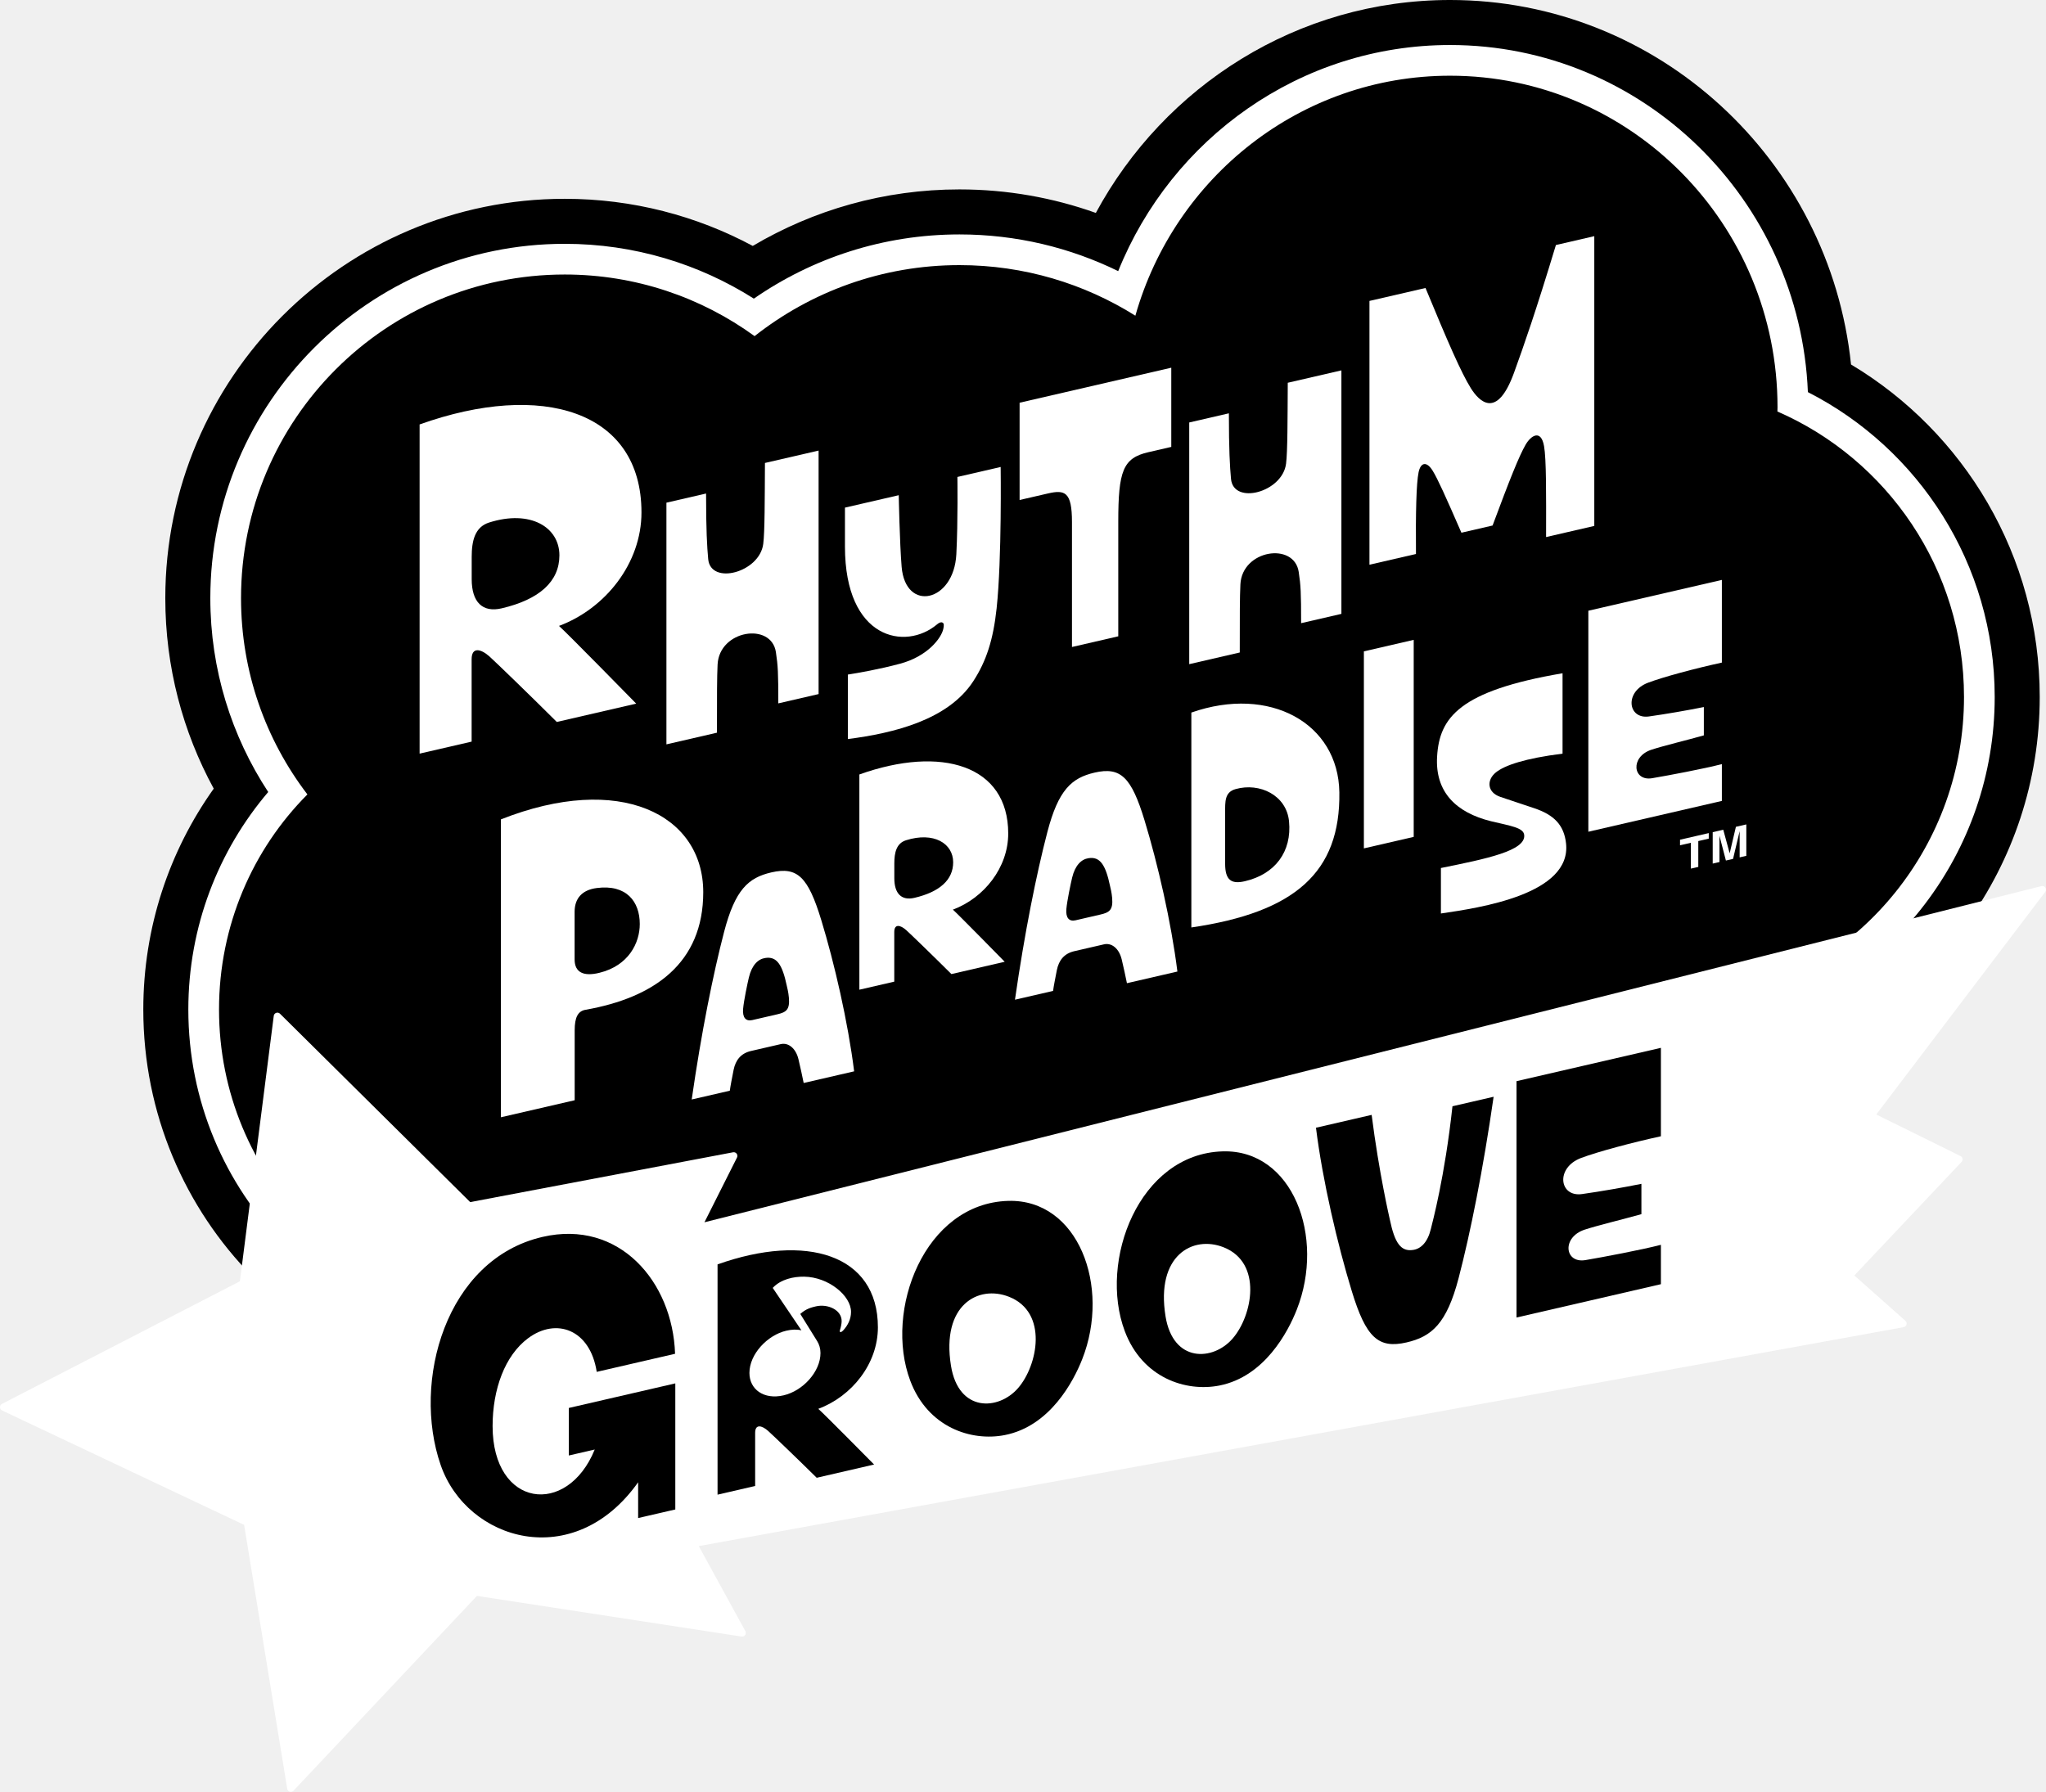
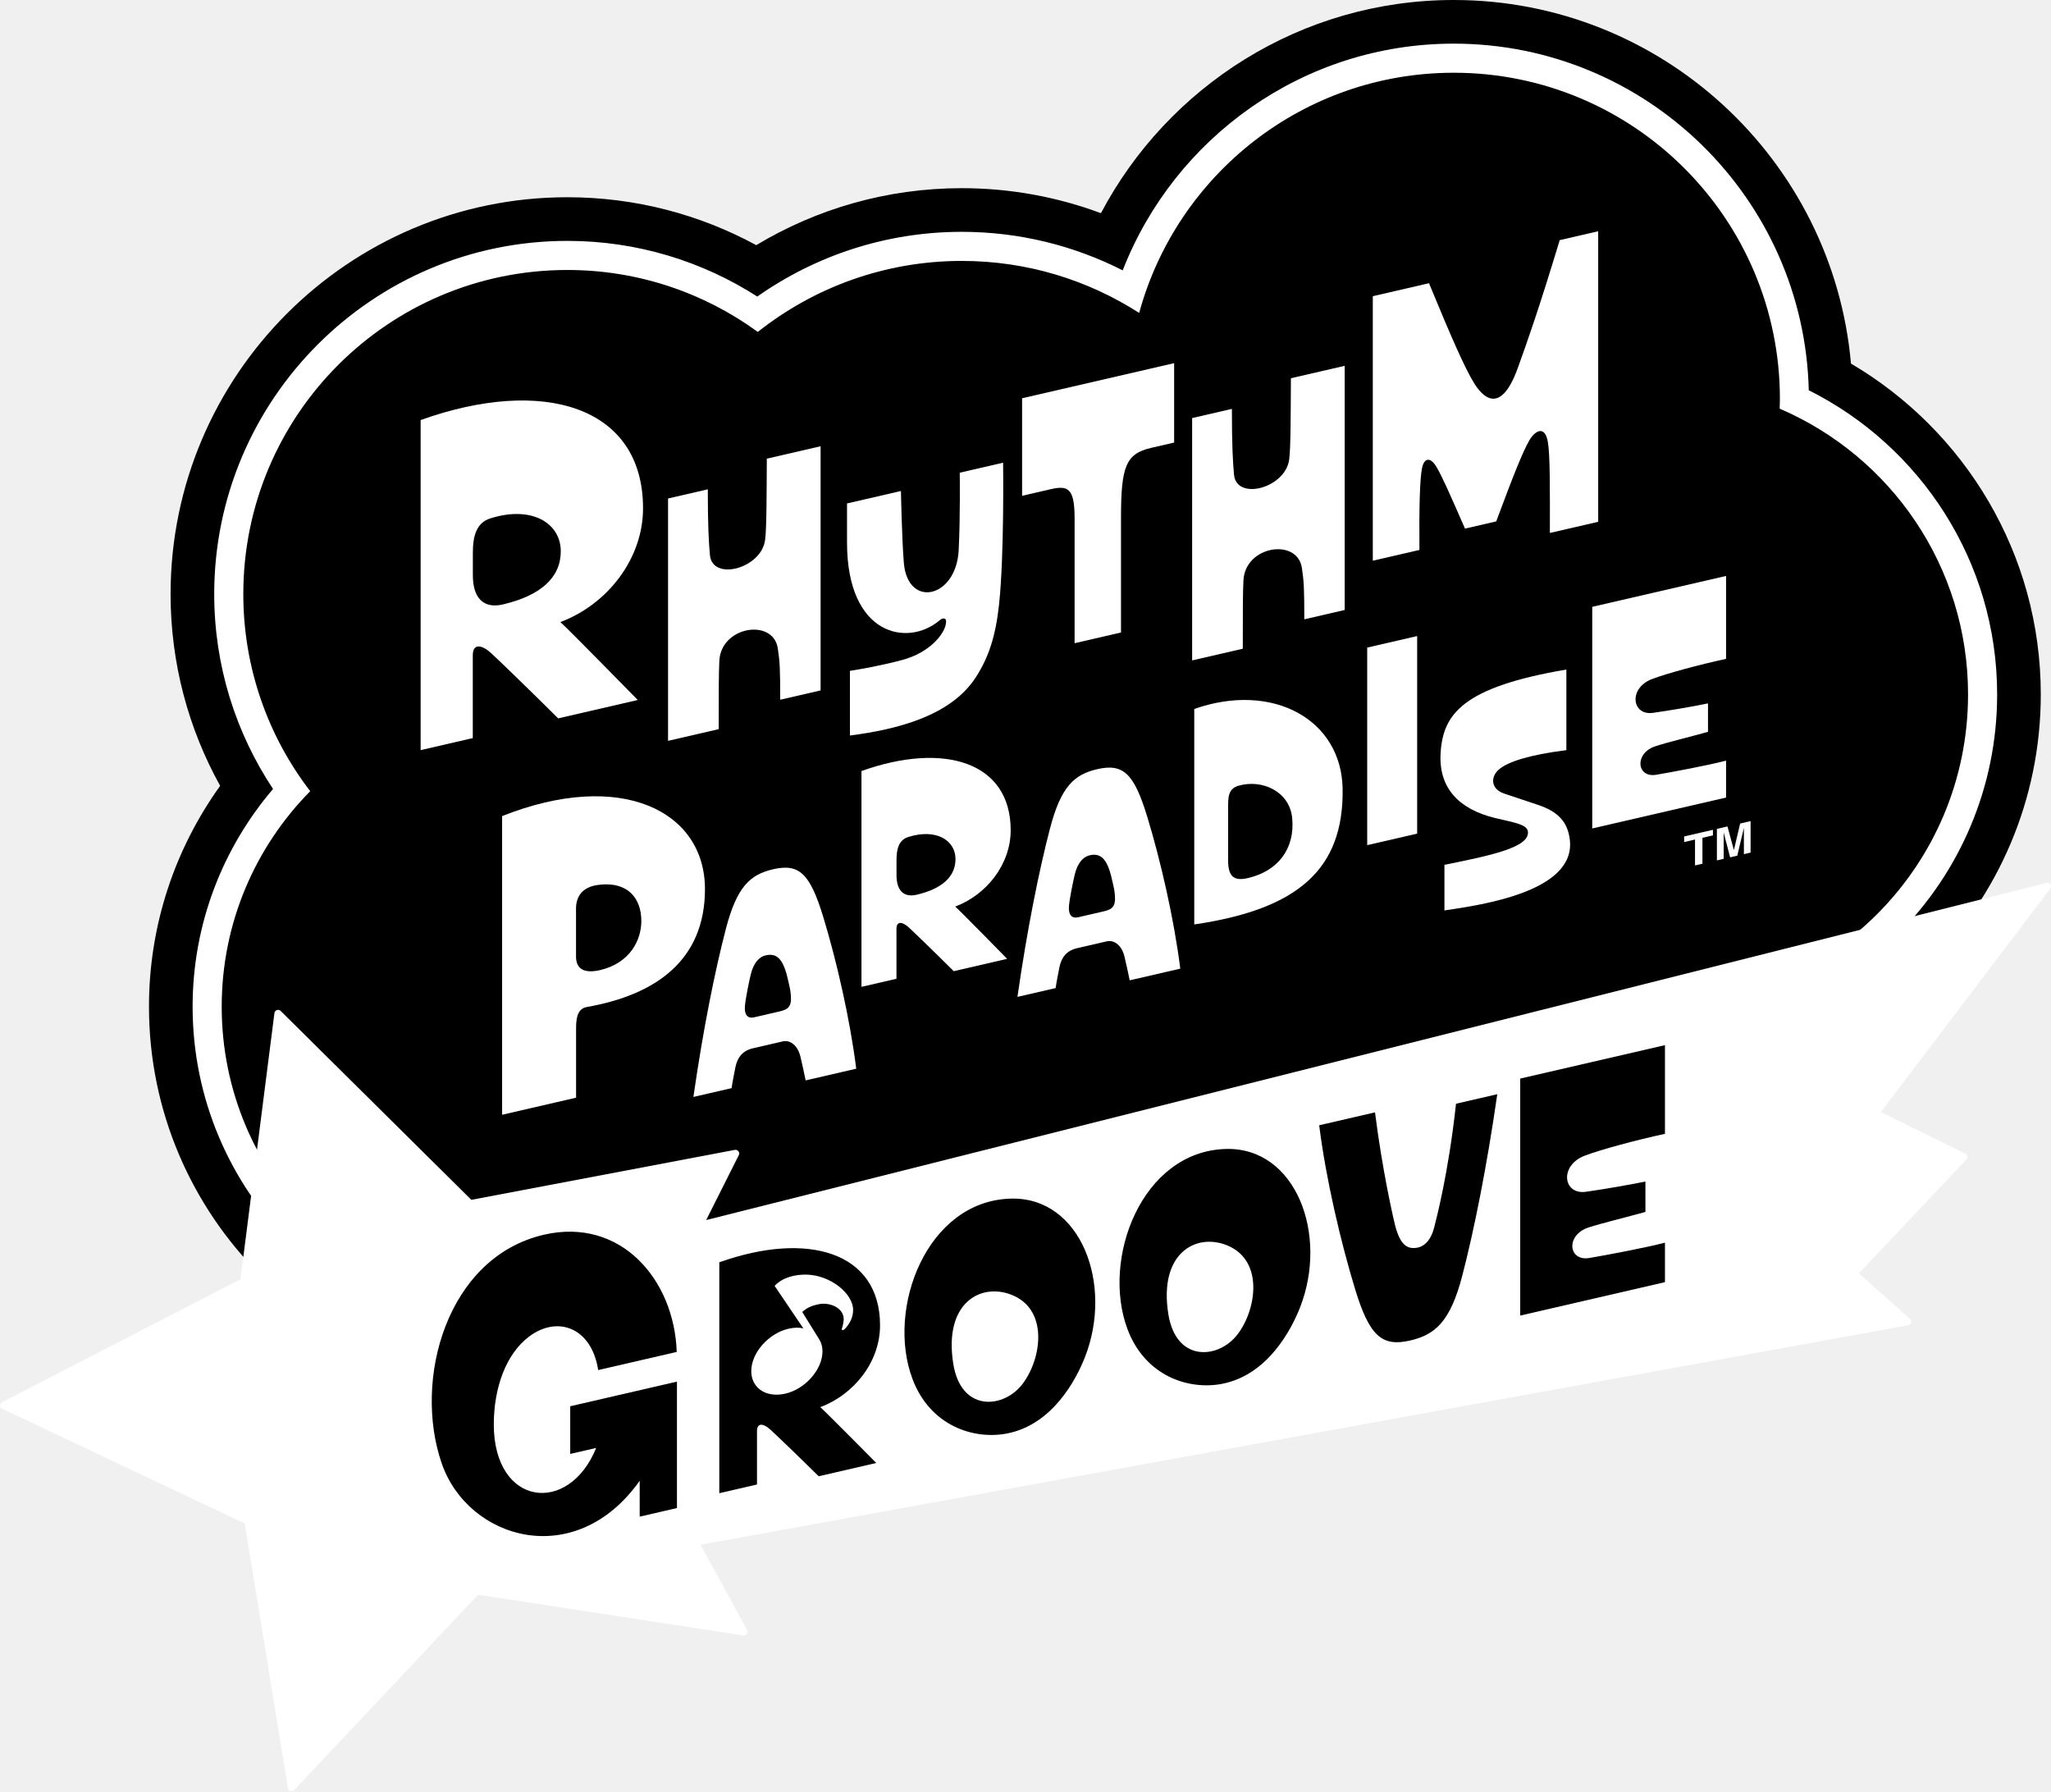
- <svg xmlns="http://www.w3.org/2000/svg" version="1.1" id="svg1" width="666.667" height="583.959" viewBox="0 0 666.667 583.959">
+ <svg xmlns="http://www.w3.org/2000/svg" version="1.1" id="svg1" width="666.667" height="582.148" viewBox="0 0 666.667 582.148">
  <defs id="defs1">
    <clipPath clipPathUnits="userSpaceOnUse" id="clipPath2">
-       <path d="M 0,437.969 H 500 V 0 H 0 Z" transform="translate(-498.4667,-267.6077)" id="path2" />
+       <path d="M 0,436.611 H 500 V 0 H 0 Z" transform="translate(-451.2383,-347.989)" id="path2" />
    </clipPath>
    <clipPath clipPathUnits="userSpaceOnUse" id="clipPath4">
-       <path d="M 0,437.969 H 500 V 0 H 0 Z" transform="translate(-487.4637,-267.6077)" id="path4" />
+       <path d="M 0,436.611 H 500 V 0 H 0 Z" transform="translate(-440.9485,-341.4845)" id="path4" />
    </clipPath>
    <clipPath clipPathUnits="userSpaceOnUse" id="clipPath6">
-       <path d="M 0,437.969 H 500 V 0 H 0 Z" transform="translate(-479.9622,-267.6078)" id="path6" />
+       <path d="M 0,436.611 H 500 V 0 H 0 Z" transform="translate(-433.8504,-337.0009)" id="path6" />
    </clipPath>
    <clipPath clipPathUnits="userSpaceOnUse" id="clipPath8">
-       <path d="M 0,437.969 H 500 V 0 H 0 Z" transform="translate(-498.8817,-221.3869)" id="path8" />
+       <path d="M 0,436.611 H 500 V 0 H 0 Z" transform="translate(-436.0793,-235.3609)" id="path8" />
    </clipPath>
    <clipPath clipPathUnits="userSpaceOnUse" id="clipPath10">
-       <path d="M 0,437.969 H 500 V 0 H 0 Z" transform="translate(-386.4085,-154.9473)" id="path10" />
+       <path d="M 0,436.611 H 500 V 0 H 0 Z" transform="translate(-498.8817,-221.3856)" id="path10" />
    </clipPath>
    <clipPath clipPathUnits="userSpaceOnUse" id="clipPath12">
-       <path d="M 0,437.969 H 500 V 0 H 0 Z" transform="translate(-354.9532,-167.577)" id="path12" />
+       <path d="M 0,436.611 H 500 V 0 H 0 Z" transform="translate(-386.4085,-154.9462)" id="path12" />
    </clipPath>
    <clipPath clipPathUnits="userSpaceOnUse" id="clipPath14">
-       <path d="M 0,437.969 H 500 V 0 H 0 Z" transform="translate(-301.213,-110.7804)" id="path14" />
+       <path d="M 0,436.611 H 500 V 0 H 0 Z" transform="translate(-354.9532,-167.576)" id="path14" />
    </clipPath>
    <clipPath clipPathUnits="userSpaceOnUse" id="clipPath16">
-       <path d="M 0,437.969 H 500 V 0 H 0 Z" transform="translate(-248.7838,-98.67611)" id="path16" />
+       <path d="M 0,436.611 H 500 V 0 H 0 Z" transform="translate(-301.213,-110.7794)" id="path16" />
    </clipPath>
    <clipPath clipPathUnits="userSpaceOnUse" id="clipPath18">
-       <path d="M 0,437.969 H 500 V 0 H 0 Z" transform="translate(-191.4758,-96.9167)" id="path18" />
+       <path d="M 0,436.611 H 500 V 0 H 0 Z" transform="translate(-248.7838,-98.6751)" id="path18" />
    </clipPath>
    <clipPath clipPathUnits="userSpaceOnUse" id="clipPath20">
-       <path d="M 0,437.969 H 500 V 0 H 0 Z" transform="translate(-132.6012,-135.6501)" id="path20" />
+       <path d="M 0,436.611 H 500 V 0 H 0 Z" transform="translate(-191.4758,-96.9157)" id="path20" />
    </clipPath>
    <clipPath clipPathUnits="userSpaceOnUse" id="clipPath22">
-       <path d="M 0,437.969 H 500 V 0 H 0 Z" transform="translate(-425.1338,-228.4133)" id="path22" />
+       <path d="M 0,436.611 H 500 V 0 H 0 Z" transform="translate(-132.6012,-135.6491)" id="path22" />
    </clipPath>
    <clipPath clipPathUnits="userSpaceOnUse" id="clipPath24">
-       <path d="M 0,437.969 H 500 V 0 H 0 Z" transform="translate(-402.7737,-271.1115)" id="path24" />
+       <path d="M 0,436.611 H 500 V 0 H 0 Z" transform="translate(-425.1338,-228.4123)" id="path24" />
    </clipPath>
    <clipPath clipPathUnits="userSpaceOnUse" id="clipPath26">
-       <path d="M 0,437.969 H 500 V 0 H 0 Z" transform="translate(-372.4832,-233.8897)" id="path26" />
+       <path d="M 0,436.611 H 500 V 0 H 0 Z" transform="translate(-402.7737,-271.1104)" id="path26" />
    </clipPath>
    <clipPath clipPathUnits="userSpaceOnUse" id="clipPath28">
-       <path d="M 0,437.969 H 500 V 0 H 0 Z" transform="translate(-333.3039,-230.6078)" id="path28" />
+       <path d="M 0,436.611 H 500 V 0 H 0 Z" transform="translate(-372.4832,-233.8886)" id="path28" />
    </clipPath>
    <clipPath clipPathUnits="userSpaceOnUse" id="clipPath30">
-       <path d="M 0,437.969 H 500 V 0 H 0 Z" transform="translate(-304.1997,-222.5762)" id="path30" />
+       <path d="M 0,436.611 H 500 V 0 H 0 Z" transform="translate(-333.3039,-230.6068)" id="path30" />
    </clipPath>
    <clipPath clipPathUnits="userSpaceOnUse" id="clipPath32">
-       <path d="M 0,437.969 H 500 V 0 H 0 Z" transform="translate(-268.9565,-214.4435)" id="path32" />
+       <path d="M 0,436.611 H 500 V 0 H 0 Z" transform="translate(-304.1997,-222.5752)" id="path32" />
    </clipPath>
    <clipPath clipPathUnits="userSpaceOnUse" id="clipPath34">
-       <path d="M 0,437.969 H 500 V 0 H 0 Z" transform="translate(-223.4787,-218.5218)" id="path34" />
+       <path d="M 0,436.611 H 500 V 0 H 0 Z" transform="translate(-268.9565,-214.4424)" id="path34" />
    </clipPath>
    <clipPath clipPathUnits="userSpaceOnUse" id="clipPath36">
-       <path d="M 0,437.969 H 500 V 0 H 0 Z" transform="translate(-189.9597,-190.0525)" id="path36" />
+       <path d="M 0,436.611 H 500 V 0 H 0 Z" transform="translate(-223.4787,-218.5207)" id="path36" />
    </clipPath>
    <clipPath clipPathUnits="userSpaceOnUse" id="clipPath38">
-       <path d="M 0,437.969 H 500 V 0 H 0 Z" transform="translate(-146.4677,-200.1923)" id="path38" />
+       <path d="M 0,436.611 H 500 V 0 H 0 Z" transform="translate(-189.9597,-190.0515)" id="path38" />
    </clipPath>
    <clipPath clipPathUnits="userSpaceOnUse" id="clipPath40">
-       <path d="M 0,437.969 H 500 V 0 H 0 Z" transform="translate(-380.2334,-378.0797)" id="path40" />
+       <path d="M 0,436.611 H 500 V 0 H 0 Z" transform="translate(-146.4677,-200.1913)" id="path40" />
    </clipPath>
    <clipPath clipPathUnits="userSpaceOnUse" id="clipPath42">
-       <path d="M 0,437.969 H 500 V 0 H 0 Z" transform="translate(-314.7018,-344.4153)" id="path42" />
+       <path d="M 0,436.611 H 500 V 0 H 0 Z" transform="translate(-380.2334,-378.0787)" id="path42" />
    </clipPath>
    <clipPath clipPathUnits="userSpaceOnUse" id="clipPath44">
-       <path d="M 0,437.969 H 500 V 0 H 0 Z" transform="translate(-249.17,-339.5363)" id="path44" />
+       <path d="M 0,436.611 H 500 V 0 H 0 Z" transform="translate(-314.7018,-344.4143)" id="path44" />
    </clipPath>
    <clipPath clipPathUnits="userSpaceOnUse" id="clipPath46">
-       <path d="M 0,437.969 H 500 V 0 H 0 Z" transform="translate(-244.541,-323.8324)" id="path46" />
+       <path d="M 0,436.611 H 500 V 0 H 0 Z" transform="translate(-249.17,-339.5353)" id="path46" />
    </clipPath>
    <clipPath clipPathUnits="userSpaceOnUse" id="clipPath48">
-       <path d="M 0,437.969 H 500 V 0 H 0 Z" transform="translate(-186.9374,-324.812)" id="path48" />
+       <path d="M 0,436.611 H 500 V 0 H 0 Z" transform="translate(-244.541,-323.8314)" id="path48" />
    </clipPath>
    <clipPath clipPathUnits="userSpaceOnUse" id="clipPath50">
-       <path d="M 0,437.969 H 500 V 0 H 0 Z" transform="translate(-122.6147,-289.2828)" id="path50" />
+       <path d="M 0,436.611 H 500 V 0 H 0 Z" transform="translate(-186.9374,-324.811)" id="path50" />
+     </clipPath>
+     <clipPath clipPathUnits="userSpaceOnUse" id="clipPath52">
+       <path d="M 0,436.611 H 500 V 0 H 0 Z" transform="translate(-122.6147,-289.2817)" id="path52" />
    </clipPath>
  </defs>
  <g id="layer-MC0">
-     <path id="path1" d="m 0,0 c 0,34.519 -18.525,64.771 -46.114,81.274 -5.187,49.992 -47.15,89.088 -97.984,89.088 -37.315,0 -69.85,-21.066 -86.569,-52.044 -10.424,3.717 -21.641,5.748 -33.325,5.748 -18.429,0 -35.7,-5.043 -50.518,-13.812 -13.703,7.343 -29.349,11.515 -45.952,11.515 -53.822,0 -97.609,-43.786 -97.609,-97.608 0,-16.848 4.292,-32.712 11.838,-46.558 -10.823,-15.192 -17.213,-33.844 -17.213,-53.987 0,-50.899 40.778,-92.31 90.9,-92.31 2.302,0 4.584,0.089 6.844,0.261 11.561,-4.634 24.318,-7.212 37.721,-7.212 20.172,0 38.885,5.829 54.246,15.741 11.459,-4.745 24.126,-7.387 37.442,-7.387 22.549,0 43.243,7.565 59.342,20.121 6.655,-1.367 13.544,-2.085 20.597,-2.085 41.295,0 76.948,24.614 93.063,59.941 C -26.487,-76.457 0,-41.279 0,0" style="fill:#000000;fill-opacity:1;fill-rule:nonzero;stroke:none" transform="matrix(1.333333,0,0,-1.333333,664.6223,227.1484)" clip-path="url(#clipPath2)" />
-     <path id="path3" d="m 0,0 c 0,32.512 -18.596,60.725 -45.653,74.521 -1.925,47.11 -40.406,84.838 -87.442,84.838 -36.633,0 -68.075,-22.887 -81.103,-55.265 -11.721,5.741 -24.886,8.969 -38.791,8.969 -18.649,0 -35.965,-5.804 -50.25,-15.694 -13.384,8.48 -29.238,13.397 -46.22,13.397 -47.755,0 -86.606,-38.851 -86.606,-86.605 0,-17.476 5.209,-33.757 14.148,-47.38 -12.147,-14.267 -19.523,-32.85 -19.523,-53.165 0,-44.832 35.841,-81.307 79.897,-81.307 2.88,0 5.723,0.164 8.525,0.468 10.916,-4.753 23.14,-7.419 36.04,-7.419 20.164,0 38.679,6.511 53.121,17.331 11.498,-5.722 24.628,-8.977 38.567,-8.977 21.911,0 41.822,8.041 56.523,21.087 7.476,-1.987 15.323,-3.051 23.416,-3.051 38.552,0 71.595,24.04 84.928,57.916 C -25.591,-70.376 0,-38.145 0,0" style="fill:#ffffff;fill-opacity:1;fill-rule:nonzero;stroke:none" transform="matrix(1.333333,0,0,-1.333333,649.9516,227.1484)" clip-path="url(#clipPath4)" />
-     <path id="path5" d="m 0,0 c 0,31.257 -18.772,58.097 -45.598,69.782 0.005,0.348 0.026,0.691 0.026,1.039 0,44.755 -35.827,81.035 -80.022,81.035 -36.525,0 -67.313,-24.791 -76.906,-58.656 -12.462,7.822 -27.191,12.361 -42.988,12.361 -18.905,0 -36.283,-6.496 -50.067,-17.354 -13.036,9.462 -29.062,15.057 -46.403,15.057 -43.687,0 -79.103,-35.416 -79.103,-79.103 0,-18.043 6.053,-34.665 16.222,-47.973 -13.328,-13.386 -21.598,-31.991 -21.598,-52.572 0,-40.761 32.413,-73.805 72.395,-73.805 3.276,0 6.494,0.243 9.654,0.672 10.455,-4.86 22.32,-7.623 34.912,-7.623 20.279,0 38.687,7.137 52.309,18.745 11.42,-6.577 24.911,-10.391 39.379,-10.391 21.572,0 40.989,8.461 54.564,21.961 8.005,-2.543 16.527,-3.925 25.374,-3.925 36.771,0 67.982,23.715 79.231,56.677 C -25.045,-66.307 0,-36.103 0,0" style="fill:#000000;fill-opacity:1;fill-rule:nonzero;stroke:none" transform="matrix(1.333333,0,0,-1.333333,639.9496,227.1483)" clip-path="url(#clipPath6)" />
-     <path id="path7" d="m 0,0 -326.729,-82.165 7.956,15.822 c 0.333,0.663 -0.238,1.421 -0.968,1.283 l -64.233,-12.177 -46.486,46.048 c -0.528,0.522 -1.426,0.213 -1.52,-0.524 l -8.277,-64.879 -58.139,-29.965 c -0.66,-0.34 -0.644,-1.289 0.028,-1.606 l 59.142,-27.954 10.536,-64.517 c 0.12,-0.733 1.028,-1.011 1.537,-0.47 l 44.831,47.62 64.674,-9.938 c 0.734,-0.113 1.279,0.665 0.922,1.316 l -11.392,20.795 294.441,53.513 c 0.735,0.133 0.993,1.055 0.435,1.552 l -12.478,11.078 26.211,27.763 c 0.414,0.439 0.286,1.152 -0.255,1.419 L -40.363,-55.827 0.933,-1.411 C 1.445,-0.736 0.821,0.207 0,0" style="fill:#ffffff;fill-opacity:1;fill-rule:nonzero;stroke:none" transform="matrix(1.333333,0,0,-1.333333,665.1756,288.7761)" clip-path="url(#clipPath8)" />
-     <path id="path9" d="M 0,0 C 4.016,1.506 12.421,3.763 19.481,5.296 V 26.91 l -35.283,-8.146 v -57.769 l 35.283,8.145 v 9.624 c -4.632,-1.212 -14.233,-3.023 -18.435,-3.735 -5.118,-0.863 -5.846,5.582 -0.187,7.443 3.25,1.061 9.208,2.48 13.859,3.785 v 7.411 C 10.478,-7.193 4.744,-8.19 0.224,-8.829 -5.379,-9.638 -6.35,-2.381 0,0" style="fill:#000000;fill-opacity:1;fill-rule:nonzero;stroke:none" transform="matrix(1.333333,0,0,-1.333333,515.2113,377.3623)" clip-path="url(#clipPath10)" />
-     <path id="path11" d="m 0,0 c -1.885,-17.354 -4.909,-28.429 -5.283,-29.997 -0.784,-3.248 -2.427,-4.835 -4.312,-5.115 -3.043,-0.486 -4.518,1.736 -5.694,7.337 -0.112,0.522 -2.655,11.46 -4.462,25.669 l -13.604,-3.141 c 1.624,-13.049 5.292,-28.607 8.745,-39.92 3.473,-11.388 6.494,-14.15 13.409,-12.553 6.097,1.407 9.793,4.572 12.701,15.71 2.856,10.94 6.018,26.634 8.557,44.332 z" style="fill:#000000;fill-opacity:1;fill-rule:nonzero;stroke:none" transform="matrix(1.333333,0,0,-1.333333,473.2709,360.5227)" clip-path="url(#clipPath12)" />
-     <path id="path13" d="M 0,0 C -4.775,-5.484 -14.535,-5.962 -16.382,5.462 -18.789,20.351 -9.719,25.298 -2.204,22.334 7.412,18.541 4.854,5.574 0,0 m -2.387,45.773 c -20.488,-0.577 -30.405,-26.781 -23.951,-43.95 4.3,-11.441 14.926,-14.904 23.124,-13.285 11.029,2.18 16.758,13.096 18.901,18.534 7.026,17.829 -0.997,39.182 -18.074,38.701" style="fill:#000000;fill-opacity:1;fill-rule:nonzero;stroke:none" transform="matrix(1.333333,0,0,-1.333333,401.6173,436.2515)" clip-path="url(#clipPath14)" />
-     <path id="path15" d="M 0,0 C -4.775,-5.484 -14.535,-5.962 -16.382,5.462 -18.789,20.351 -9.719,25.298 -2.204,22.334 7.412,18.541 4.854,5.574 0,0 m -2.387,45.773 c -20.488,-0.577 -30.405,-26.781 -23.951,-43.95 4.3,-11.441 14.926,-14.904 23.124,-13.285 11.029,2.18 16.758,13.096 18.901,18.534 7.026,17.829 -0.997,39.182 -18.074,38.701" style="fill:#000000;fill-opacity:1;fill-rule:nonzero;stroke:none" transform="matrix(1.333333,0,0,-1.333333,331.7117,452.3905)" clip-path="url(#clipPath16)" />
-     <path id="path17" d="m 0,0 c -4.806,-1.11 -8.331,1.452 -8.331,5.477 0,4.611 4.407,9.261 9.011,10.324 1.32,0.305 2.545,0.374 3.697,0.088 l -7.013,10.374 c 1.959,2.115 5.073,2.781 7.659,2.746 5.971,-0.079 11.476,-4.648 11.476,-8.609 0,-1.778 -0.793,-3.28 -1.852,-4.458 -0.636,-0.707 -1.023,-0.553 -0.866,-0.041 0.245,0.798 0.425,1.63 0.425,2.257 0,2.732 -3.389,4.264 -6.293,3.594 C 6.789,21.492 5.481,21.153 4.098,19.901 L 8.245,13.219 C 8.722,12.45 9.034,11.437 9.034,10.34 9.034,5.829 4.79,1.106 0,0 m 23.065,16.637 c 0,17.889 -17.627,23.056 -39.186,15.372 v -56.28 l 9.188,2.122 v 12.99 c 0,2.206 1.635,1.825 3.146,0.488 1.061,-0.94 7.44,-7.067 11.897,-11.473 l 14.026,3.238 c 0,0 -12.229,12.385 -13.639,13.61 8.214,3.063 14.568,11.021 14.568,19.933" style="fill:#000000;fill-opacity:1;fill-rule:nonzero;stroke:none" transform="matrix(1.333333,0,0,-1.333333,255.3011,454.7364)" clip-path="url(#clipPath18)" />
-     <path id="path19" d="m 0,0 c 18.701,4.318 31.788,-10.92 32.372,-28.573 l -19.146,-4.42 c -1.597,10.39 -9.92,13.361 -16.818,8.187 -5.627,-4.22 -8.628,-12.438 -8.628,-21.444 0,-19.962 18.26,-22.223 24.958,-5.721 L 6.41,-53.432 v 11.618 l 26.019,6.007 v -30.818 l -9.084,-2.097 v 8.744 C 7.646,-82.135 -18.478,-74.294 -24.902,-55.782 -31.991,-35.353 -23.685,-5.468 0,0" style="fill:#000000;fill-opacity:1;fill-rule:nonzero;stroke:none" transform="matrix(1.333333,0,0,-1.333333,176.8016,403.0919)" clip-path="url(#clipPath20)" />
-     <path id="path21" d="m 0,0 v 6.412 l -1.612,-6.784 -1.746,-0.403 -1.574,6.049 v -6.413 l -1.65,-0.381 v 7.677 l 2.578,0.595 1.555,-5.73 0.019,0.005 1.516,6.438 2.545,0.588 V 0.377 Z M -11.916,-2.751 V 3.564 L -14.57,2.951 v 1.361 l 7.022,1.622 V 4.572 l -2.559,-0.591 v -6.314 z" style="fill:#ffffff;fill-opacity:1;fill-rule:nonzero;stroke:none" transform="matrix(1.333333,0,0,-1.333333,566.8451,279.4076)" clip-path="url(#clipPath22)" />
-     <path id="path23" d="m 0,0 c 3.714,1.399 11.486,3.489 18.015,4.905 v 20.211 l -32.628,-7.533 v -54.018 l 32.628,7.533 v 8.999 c -4.283,-1.123 -13.162,-2.793 -17.048,-3.449 -4.732,-0.795 -5.406,5.233 -0.173,6.96 3.006,0.985 8.516,2.298 12.817,3.507 v 6.929 C 9.69,-6.75 4.387,-7.669 0.207,-8.256 -4.975,-8.999 -5.873,-2.211 0,0" style="fill:#ffffff;fill-opacity:1;fill-rule:nonzero;stroke:none" transform="matrix(1.333333,0,0,-1.333333,537.0316,222.4767)" clip-path="url(#clipPath24)" />
-     <path id="path25" d="m 0,0 c -0.191,1.795 -3.296,2.201 -8.132,3.361 -8.454,2.099 -13.688,7.08 -13.153,15.83 0.569,9.445 5.35,16.032 30.657,20.33 V 19.874 C 0.24,18.732 -4.801,17.023 -6.94,15.274 -9.22,13.423 -9.087,10.393 -5.796,9.293 -4.365,8.816 -0.137,7.403 2.418,6.547 7.322,4.912 9.721,2.406 10.221,-2.03 11.633,-14.544 -11.015,-17.825 -20.353,-19.196 V -8.078 C -9.166,-5.824 0.432,-3.848 0,0" style="fill:#ffffff;fill-opacity:1;fill-rule:nonzero;stroke:none" transform="matrix(1.333333,0,0,-1.333333,496.6443,272.1057)" clip-path="url(#clipPath26)" />
-     <path id="path27" d="m 0,0 v 48.156 l 12.177,2.811 V 2.811 Z" style="fill:#ffffff;fill-opacity:1;fill-rule:nonzero;stroke:none" transform="matrix(1.333333,0,0,-1.333333,444.4052,276.4816)" clip-path="url(#clipPath28)" />
-     <path id="path29" d="m 0,0 c -3.351,-0.775 -4.802,0.345 -4.802,4.266 v 12.367 c 0,2.85 -0.147,5.127 2.557,5.89 5.872,1.658 12.436,-1.485 13.058,-7.876 C 11.538,7.22 7.406,1.71 0,0 M -13.058,41.229 V -11.296 C 12.333,-7.583 23.387,2.228 23.111,21.729 22.869,38.638 6.08,47.931 -13.058,41.229" style="fill:#ffffff;fill-opacity:1;fill-rule:nonzero;stroke:none" transform="matrix(1.333333,0,0,-1.333333,405.5996,287.1904)" clip-path="url(#clipPath30)" />
-     <path id="path31" d="m 0,0 -6.132,-1.416 c -1.541,-0.355 -2.418,0.604 -2.228,2.746 0.173,2.004 1.071,6.253 1.417,7.703 0.725,3.006 2.245,4.474 3.989,4.733 2.816,0.449 4.18,-1.606 5.269,-6.788 C 2.418,6.494 2.712,5.441 2.833,4.024 3.075,1.14 2.178,0.503 0,0 M 10.744,23.024 C 7.531,33.56 4.93,36.161 -1.468,34.683 -7.109,33.381 -10.316,30.444 -13.006,20.14 -15.649,10.018 -18.57,-4.447 -20.92,-20.821 l 9.313,2.149 c 0.173,1.296 0.484,2.816 0.933,5.13 0.483,2.332 1.744,3.999 4.249,4.578 l 7.254,1.674 c 1.939,0.448 3.714,-1.087 4.335,-3.678 0.415,-1.727 0.95,-4.177 1.279,-5.818 l 12.332,2.847 c -1.503,12.073 -4.836,26.496 -8.031,36.963" style="fill:#ffffff;fill-opacity:1;fill-rule:nonzero;stroke:none" transform="matrix(1.333333,0,0,-1.333333,358.6087,298.034)" clip-path="url(#clipPath32)" />
-     <path id="path33" d="m 0,0 c -3.164,-0.742 -4.925,1.02 -4.925,4.786 v 3.639 c 0,2.624 0.51,4.902 2.851,5.643 C 4.722,16.221 9.456,13.292 9.456,8.691 9.456,4.392 6.165,1.449 0,0 m 22.91,15.725 c 0,16.722 -16.363,21.578 -36.376,14.428 v -52.608 l 8.529,1.969 v 12.142 c 0,2.063 1.518,1.704 2.921,0.452 0.985,-0.88 6.906,-6.617 11.043,-10.742 l 13.021,3.006 c 0,0 -11.352,11.595 -12.661,12.742 7.625,2.851 13.523,10.28 13.523,18.611" style="fill:#ffffff;fill-opacity:1;fill-rule:nonzero;stroke:none" transform="matrix(1.333333,0,0,-1.333333,297.9716,292.5963)" clip-path="url(#clipPath34)" />
-     <path id="path35" d="m 0,0 -6.132,-1.416 c -1.541,-0.355 -2.418,0.604 -2.228,2.746 0.173,2.004 1.071,6.253 1.417,7.703 0.725,3.006 2.245,4.474 3.989,4.733 2.816,0.449 4.18,-1.606 5.269,-6.788 C 2.418,6.494 2.712,5.441 2.833,4.024 3.075,1.14 2.178,0.503 0,0 M 10.744,23.024 C 7.531,33.56 4.93,36.161 -1.468,34.683 -7.109,33.381 -10.316,30.444 -13.006,20.14 -15.649,10.018 -18.57,-4.447 -20.92,-20.821 l 9.313,2.149 c 0.173,1.296 0.484,2.816 0.933,5.13 0.483,2.332 1.744,3.999 4.249,4.578 l 7.254,1.674 c 1.939,0.448 3.714,-1.087 4.335,-3.678 0.415,-1.727 0.95,-4.177 1.279,-5.818 l 12.332,2.847 c -1.503,12.073 -4.836,26.496 -8.031,36.963" style="fill:#ffffff;fill-opacity:1;fill-rule:nonzero;stroke:none" transform="matrix(1.333333,0,0,-1.333333,253.2796,330.5553)" clip-path="url(#clipPath36)" />
-     <path id="path37" d="m 0,0 c -3.835,-0.938 -6.045,0.069 -6.045,3.282 v 11.625 c 0,3.283 1.813,5.354 5.423,5.82 C 6.616,21.66 9.88,17.428 9.88,11.918 9.88,7.324 7.168,1.753 0,0 m -24.061,37.499 v -72.805 l 18.033,4.163 v 17.1 c 0,3.127 0.777,4.681 2.642,5.009 16.806,2.957 28.777,11.406 28.777,28.742 0,19.037 -20.451,29.278 -49.452,17.791" style="fill:#ffffff;fill-opacity:1;fill-rule:nonzero;stroke:none" transform="matrix(1.333333,0,0,-1.333333,195.2903,317.0356)" clip-path="url(#clipPath38)" />
-     <path id="path39" d="m 0,0 c -4.975,-16.426 -7.79,-24.458 -10.243,-31.229 -4.18,-11.52 -8.515,-6.995 -10.536,-3.782 -2.349,3.765 -5.544,11.089 -11.089,24.509 l -13.697,-3.162 v -64.475 l 11.365,2.624 c -0.086,10.277 0.087,17.255 0.639,19.967 0.501,2.435 1.969,2.781 3.455,0.363 1.226,-1.987 3.161,-6.288 7.013,-15.131 l 7.615,1.758 c 4.197,11.279 6.462,16.965 8.068,19.746 1.295,2.263 3.765,3.852 4.508,-0.328 0.57,-3.161 0.518,-11.736 0.501,-22.238 l 11.78,2.72 V 2.165 Z" style="fill:#ffffff;fill-opacity:1;fill-rule:nonzero;stroke:none" transform="matrix(1.333333,0,0,-1.333333,506.9779,79.8524)" clip-path="url(#clipPath40)" />
-     <path id="path41" d="m 0,0 c -0.052,-8.809 -0.035,-16.841 -0.415,-19.777 -0.881,-7.013 -12.868,-10.173 -13.455,-3.713 -0.276,3.039 -0.518,7.056 -0.518,16.02 l -9.69,-2.237 v -59.072 l 12.35,2.851 c 0,9.379 0,13.454 0.155,16.667 0.432,8.464 13.145,10.381 14.25,3.023 0.501,-3.351 0.587,-4.958 0.587,-12.523 l 9.846,2.273 V 3.027 Z" style="fill:#ffffff;fill-opacity:1;fill-rule:nonzero;stroke:none" transform="matrix(1.333333,0,0,-1.333333,419.6024,124.7383)" clip-path="url(#clipPath42)" />
-     <path id="path43" d="m 0,0 v -23.777 l 6.892,1.591 c 4.179,0.965 5.907,0.421 5.907,-6.978 v -30.542 l 11.313,2.612 v 27.999 c 0,12.436 1.168,15.575 7.324,16.996 l 5.631,1.3 V 8.558 Z" style="fill:#ffffff;fill-opacity:1;fill-rule:nonzero;stroke:none" transform="matrix(1.333333,0,0,-1.333333,332.2267,131.2436)" clip-path="url(#clipPath44)" />
-     <path id="path45" d="m 0,0 -10.571,-2.44 c 0,0 0.156,-10.882 -0.259,-18.896 -0.605,-11.728 -12.419,-14.25 -13.369,-3.092 -0.483,5.855 -0.708,17.526 -0.708,17.526 l -13.144,-3.035 v -9.517 c 0,-22.713 14.768,-25.511 22.488,-19.034 0.467,0.397 0.933,0.639 1.313,0.466 0.432,-0.19 0.415,-0.656 0.242,-1.52 -0.466,-2.262 -3.817,-6.736 -10.588,-8.549 -5.165,-1.382 -10.225,-2.254 -12.747,-2.651 v -15.762 c 11.365,1.468 24.527,4.716 30.658,14.146 3.196,4.923 4.871,10.122 5.7,17.825 C 0.311,-22.407 0,0 0,0" style="fill:#ffffff;fill-opacity:1;fill-rule:nonzero;stroke:none" transform="matrix(1.333333,0,0,-1.333333,326.0547,152.1821)" clip-path="url(#clipPath46)" />
-     <path id="path47" d="m 0,0 c -0.052,-8.809 -0.035,-16.841 -0.415,-19.777 -0.881,-7.012 -12.868,-10.173 -13.455,-3.713 -0.276,3.039 -0.518,7.056 -0.518,16.02 l -9.69,-2.237 v -59.072 l 12.35,2.851 c 0,9.379 0,13.454 0.155,16.667 0.432,8.464 13.145,10.381 14.25,3.023 0.501,-3.351 0.587,-4.958 0.587,-12.523 l 9.846,2.273 V 3.027 Z" style="fill:#ffffff;fill-opacity:1;fill-rule:nonzero;stroke:none" transform="matrix(1.333333,0,0,-1.333333,249.2499,150.876)" clip-path="url(#clipPath48)" />
-     <path id="path49" d="m 0,0 c -4.715,-1.105 -7.341,1.52 -7.341,7.134 v 5.423 c 0,3.912 0.76,7.306 4.249,8.412 C 7.039,24.178 14.094,19.811 14.094,12.954 14.094,6.546 9.189,2.159 0,0 m 34.148,23.439 c 0,24.924 -24.389,32.161 -54.219,21.504 v -80.457 l 12.713,2.935 v 20.143 c 0,3.074 2.263,2.539 4.353,0.674 1.468,-1.313 10.294,-9.863 16.46,-16.012 l 19.407,4.48 c 0,0 -16.92,17.283 -18.871,18.993 11.365,4.249 20.157,15.322 20.157,27.74" style="fill:#ffffff;fill-opacity:1;fill-rule:nonzero;stroke:none" transform="matrix(1.333333,0,0,-1.333333,163.4863,198.2483)" clip-path="url(#clipPath50)" />
+     <path id="path1" d="m 0,0 c -4.377,49.594 -46.122,88.622 -96.834,88.622 -37.274,0 -69.7,-21.094 -86.014,-51.96 -10.572,3.933 -22,6.092 -33.924,6.092 -18.311,0 -35.454,-5.079 -50.111,-13.889 -13.699,7.447 -29.386,11.68 -46.044,11.68 -53.336,0 -96.727,-43.392 -96.727,-96.726 0,-16.947 4.395,-32.881 12.083,-46.747 -10.903,-15.175 -17.349,-33.756 -17.349,-53.825 0,-50.994 41.486,-92.48 92.479,-92.48 28.172,0 53.424,12.677 70.4,32.609 7.993,-2.194 16.395,-3.389 25.075,-3.389 17.462,0 33.823,4.763 47.891,13.028 10.546,-3.691 21.864,-5.723 33.654,-5.723 33.028,0 62.429,15.767 81.116,40.155 5.541,-1.027 11.243,-1.591 17.078,-1.591 51.554,0 93.499,41.944 93.499,93.499 C 46.272,-46.311 27.656,-16.259 0,0" style="fill:#000000;fill-opacity:1;fill-rule:nonzero;stroke:none" transform="matrix(1.333333,0,0,-1.333333,601.6511,118.1627)" clip-path="url(#clipPath2)" />
+     <path id="path3" d="m 0,0 c -1.127,46.776 -39.5,84.488 -86.544,84.488 -36.702,0 -68.12,-22.961 -80.706,-55.262 -11.796,5.992 -25.121,9.393 -39.233,9.393 -18.538,0 -35.726,-5.851 -49.852,-15.777 -13.381,8.573 -29.265,13.569 -46.303,13.569 -47.469,0 -86.088,-38.618 -86.088,-86.088 0,-17.55 5.29,-33.882 14.343,-47.508 -12.212,-14.3 -19.609,-32.829 -19.609,-53.064 0,-45.127 36.713,-81.84 81.841,-81.84 27.42,0 51.716,13.568 66.575,34.329 9.017,-3.304 18.752,-5.109 28.9,-5.109 17.28,0 33.356,5.237 46.738,14.199 10.737,-4.433 22.488,-6.894 34.807,-6.894 31.992,0 60.186,16.512 76.553,41.449 6.903,-1.87 14.154,-2.885 21.64,-2.885 45.69,0 82.86,37.17 82.86,82.86 C 45.922,-41.719 27.196,-13.605 0,0" style="fill:#ffffff;fill-opacity:1;fill-rule:nonzero;stroke:none" transform="matrix(1.333333,0,0,-1.333333,587.9313,126.8353)" clip-path="url(#clipPath4)" />
+     <path id="path5" d="m 0,0 c 0.023,0.791 0.06,1.578 0.06,2.374 0,43.91 -35.596,79.506 -79.506,79.506 -36.653,0 -67.494,-24.81 -76.694,-58.546 -12.48,8.012 -27.313,12.677 -43.245,12.677 -18.791,0 -36.058,-6.481 -49.728,-17.307 -13.034,9.488 -29.071,15.098 -46.427,15.098 -43.628,0 -78.996,-35.367 -78.996,-78.996 0,-18.082 6.089,-34.734 16.31,-48.049 -13.337,-13.5 -21.577,-32.047 -21.577,-52.523 0,-41.283 33.467,-74.749 74.75,-74.749 27.086,0 50.807,14.407 63.919,35.975 9.635,-4.328 20.309,-6.755 31.556,-6.755 17.215,0 33.109,5.645 45.943,15.178 10.821,-5.041 22.878,-7.873 35.602,-7.873 31.459,0 58.88,17.219 73.406,42.734 7.769,-2.69 16.103,-4.17 24.787,-4.17 41.846,0 75.769,33.923 75.769,75.769 C 45.929,-38.408 27.007,-11.585 0,0" style="fill:#000000;fill-opacity:1;fill-rule:nonzero;stroke:none" transform="matrix(1.333333,0,0,-1.333333,578.4672,132.8135)" clip-path="url(#clipPath6)" />
+     <path id="path7" d="m 0,0 -289.496,-66.835 11.504,-49.831 289.496,66.836 z" style="fill:#000000;fill-opacity:1;fill-rule:nonzero;stroke:none" transform="matrix(1.333333,0,0,-1.333333,581.4391,268.3335)" clip-path="url(#clipPath8)" />
+     <path id="path9" d="m 0,0 -326.729,-82.164 7.956,15.822 c 0.333,0.663 -0.238,1.421 -0.968,1.283 l -64.233,-12.177 -46.486,46.048 c -0.528,0.523 -1.426,0.213 -1.52,-0.524 l -8.277,-64.879 -58.139,-29.964 c -0.66,-0.34 -0.644,-1.29 0.028,-1.607 l 59.142,-27.954 10.535,-64.517 c 0.12,-0.733 1.028,-1.011 1.538,-0.47 l 44.831,47.62 64.674,-9.938 c 0.734,-0.113 1.279,0.665 0.922,1.316 l -11.392,20.795 294.44,53.512 c 0.736,0.133 0.994,1.056 0.435,1.552 l -12.477,11.078 26.211,27.763 c 0.414,0.439 0.286,1.153 -0.255,1.419 L -40.363,-55.827 0.932,-1.411 C 1.445,-0.736 0.821,0.207 0,0" style="fill:#ffffff;fill-opacity:1;fill-rule:nonzero;stroke:none" transform="matrix(1.333333,0,0,-1.333333,665.1756,286.9672)" clip-path="url(#clipPath10)" />
+     <path id="path11" d="M 0,0 C 4.016,1.506 12.421,3.763 19.481,5.296 V 26.91 l -35.283,-8.146 v -57.769 l 35.283,8.145 v 9.624 c -4.632,-1.212 -14.233,-3.023 -18.435,-3.735 -5.118,-0.863 -5.846,5.582 -0.187,7.443 3.25,1.061 9.208,2.48 13.859,3.785 v 7.411 C 10.478,-7.193 4.744,-8.19 0.224,-8.829 -5.379,-9.638 -6.35,-2.381 0,0" style="fill:#000000;fill-opacity:1;fill-rule:nonzero;stroke:none" transform="matrix(1.333333,0,0,-1.333333,515.2113,375.5531)" clip-path="url(#clipPath12)" />
+     <path id="path13" d="m 0,0 c -1.885,-17.354 -4.909,-28.429 -5.283,-29.997 -0.784,-3.248 -2.427,-4.835 -4.312,-5.115 -3.043,-0.486 -4.518,1.736 -5.694,7.337 -0.112,0.522 -2.655,11.46 -4.462,25.669 l -13.604,-3.141 c 1.624,-13.049 5.292,-28.607 8.745,-39.92 3.473,-11.388 6.494,-14.15 13.409,-12.553 6.097,1.407 9.793,4.572 12.701,15.71 2.856,10.94 6.018,26.634 8.557,44.332 z" style="fill:#000000;fill-opacity:1;fill-rule:nonzero;stroke:none" transform="matrix(1.333333,0,0,-1.333333,473.2709,358.7133)" clip-path="url(#clipPath14)" />
+     <path id="path15" d="M 0,0 C -4.775,-5.484 -14.535,-5.962 -16.382,5.462 -18.789,20.351 -9.719,25.298 -2.204,22.334 7.412,18.541 4.854,5.574 0,0 m -2.387,45.773 c -20.488,-0.577 -30.405,-26.781 -23.951,-43.95 4.3,-11.44 14.926,-14.904 23.124,-13.285 11.029,2.18 16.758,13.096 18.901,18.534 7.026,17.829 -0.997,39.182 -18.074,38.701" style="fill:#000000;fill-opacity:1;fill-rule:nonzero;stroke:none" transform="matrix(1.333333,0,0,-1.333333,401.6173,434.4421)" clip-path="url(#clipPath16)" />
+     <path id="path17" d="M 0,0 C -4.775,-5.484 -14.535,-5.962 -16.382,5.462 -18.789,20.351 -9.719,25.298 -2.204,22.334 7.412,18.541 4.854,5.574 0,0 m -2.387,45.773 c -20.488,-0.577 -30.405,-26.781 -23.951,-43.95 4.3,-11.44 14.926,-14.904 23.124,-13.285 11.029,2.18 16.758,13.096 18.901,18.534 7.026,17.829 -0.997,39.182 -18.074,38.701" style="fill:#000000;fill-opacity:1;fill-rule:nonzero;stroke:none" transform="matrix(1.333333,0,0,-1.333333,331.7117,450.5812)" clip-path="url(#clipPath18)" />
+     <path id="path19" d="m 0,0 c -4.806,-1.11 -8.331,1.452 -8.331,5.477 0,4.611 4.407,9.261 9.011,10.324 1.32,0.305 2.545,0.374 3.697,0.088 l -7.013,10.374 c 1.959,2.115 5.073,2.781 7.659,2.746 5.971,-0.079 11.476,-4.648 11.476,-8.609 0,-1.778 -0.793,-3.28 -1.852,-4.458 -0.636,-0.707 -1.023,-0.553 -0.866,-0.041 0.245,0.798 0.425,1.63 0.425,2.257 0,2.732 -3.389,4.264 -6.293,3.594 C 6.789,21.492 5.481,21.153 4.098,19.901 L 8.245,13.219 C 8.722,12.45 9.034,11.437 9.034,10.34 9.034,5.829 4.79,1.106 0,0 m 23.065,16.637 c 0,17.889 -17.627,23.056 -39.186,15.372 v -56.28 l 9.188,2.122 v 12.99 c 0,2.206 1.635,1.825 3.146,0.488 1.061,-0.94 7.44,-7.067 11.897,-11.473 l 14.026,3.238 c 0,0 -12.229,12.385 -13.639,13.61 8.214,3.063 14.568,11.021 14.568,19.933" style="fill:#000000;fill-opacity:1;fill-rule:nonzero;stroke:none" transform="matrix(1.333333,0,0,-1.333333,255.3011,452.9271)" clip-path="url(#clipPath20)" />
+     <path id="path21" d="m 0,0 c 18.701,4.318 31.788,-10.92 32.372,-28.573 l -19.146,-4.42 c -1.597,10.39 -9.92,13.361 -16.818,8.187 -5.627,-4.22 -8.628,-12.438 -8.628,-21.444 0,-19.962 18.26,-22.223 24.958,-5.721 L 6.41,-53.432 v 11.618 l 26.019,6.007 v -30.818 l -9.084,-2.097 v 8.744 C 7.646,-82.135 -18.478,-74.294 -24.902,-55.782 -31.991,-35.353 -23.685,-5.468 0,0" style="fill:#000000;fill-opacity:1;fill-rule:nonzero;stroke:none" transform="matrix(1.333333,0,0,-1.333333,176.8016,401.2825)" clip-path="url(#clipPath22)" />
+     <path id="path23" d="m 0,0 v 6.412 l -1.612,-6.784 -1.746,-0.403 -1.574,6.049 v -6.413 l -1.65,-0.381 v 7.677 l 2.578,0.595 1.555,-5.73 0.019,0.005 1.516,6.438 2.545,0.588 V 0.377 Z M -11.916,-2.751 V 3.564 L -14.57,2.951 v 1.361 l 7.022,1.622 V 4.572 l -2.559,-0.591 v -6.314 z" style="fill:#ffffff;fill-opacity:1;fill-rule:nonzero;stroke:none" transform="matrix(1.333333,0,0,-1.333333,566.8451,277.5983)" clip-path="url(#clipPath24)" />
+     <path id="path25" d="m 0,0 c 3.714,1.399 11.486,3.489 18.015,4.905 v 20.211 l -32.628,-7.533 v -54.018 l 32.628,7.533 v 8.999 c -4.283,-1.123 -13.162,-2.793 -17.048,-3.449 -4.732,-0.795 -5.406,5.233 -0.173,6.96 3.006,0.985 8.516,2.298 12.817,3.507 v 6.929 C 9.69,-6.75 4.387,-7.669 0.207,-8.256 -4.975,-8.999 -5.873,-2.211 0,0" style="fill:#ffffff;fill-opacity:1;fill-rule:nonzero;stroke:none" transform="matrix(1.333333,0,0,-1.333333,537.0316,220.6675)" clip-path="url(#clipPath26)" />
+     <path id="path27" d="m 0,0 c -0.191,1.795 -3.296,2.201 -8.132,3.361 -8.454,2.099 -13.688,7.08 -13.153,15.83 0.569,9.445 5.35,16.032 30.657,20.33 V 19.874 C 0.24,18.732 -4.801,17.023 -6.94,15.274 -9.22,13.423 -9.087,10.393 -5.796,9.293 -4.365,8.816 -0.137,7.403 2.418,6.547 7.322,4.912 9.721,2.406 10.221,-2.03 11.633,-14.544 -11.015,-17.825 -20.353,-19.196 V -8.078 C -9.166,-5.824 0.432,-3.848 0,0" style="fill:#ffffff;fill-opacity:1;fill-rule:nonzero;stroke:none" transform="matrix(1.333333,0,0,-1.333333,496.6443,270.2965)" clip-path="url(#clipPath28)" />
+     <path id="path29" d="m 0,0 v 48.155 l 12.177,2.812 V 2.811 Z" style="fill:#ffffff;fill-opacity:1;fill-rule:nonzero;stroke:none" transform="matrix(1.333333,0,0,-1.333333,444.4052,274.6723)" clip-path="url(#clipPath30)" />
+     <path id="path31" d="m 0,0 c -3.351,-0.775 -4.802,0.345 -4.802,4.266 v 12.367 c 0,2.85 -0.147,5.127 2.557,5.89 5.872,1.658 12.436,-1.485 13.058,-7.876 C 11.538,7.22 7.406,1.71 0,0 M -13.058,41.229 V -11.296 C 12.333,-7.583 23.387,2.228 23.111,21.729 22.869,38.638 6.08,47.931 -13.058,41.229" style="fill:#ffffff;fill-opacity:1;fill-rule:nonzero;stroke:none" transform="matrix(1.333333,0,0,-1.333333,405.5996,285.3811)" clip-path="url(#clipPath32)" />
+     <path id="path33" d="m 0,0 -6.132,-1.416 c -1.541,-0.355 -2.418,0.604 -2.228,2.746 0.173,2.004 1.071,6.253 1.417,7.703 0.725,3.006 2.245,4.474 3.989,4.733 2.816,0.449 4.18,-1.606 5.269,-6.788 C 2.418,6.494 2.712,5.441 2.833,4.024 3.075,1.14 2.178,0.503 0,0 M 10.744,23.024 C 7.531,33.56 4.93,36.161 -1.468,34.683 -7.109,33.381 -10.316,30.444 -13.006,20.14 -15.649,10.018 -18.57,-4.447 -20.92,-20.821 l 9.313,2.149 c 0.173,1.296 0.484,2.816 0.933,5.13 0.483,2.332 1.744,3.999 4.249,4.578 l 7.254,1.674 c 1.939,0.448 3.714,-1.087 4.335,-3.678 0.415,-1.727 0.95,-4.177 1.279,-5.818 l 12.332,2.847 c -1.503,12.073 -4.836,26.496 -8.031,36.963" style="fill:#ffffff;fill-opacity:1;fill-rule:nonzero;stroke:none" transform="matrix(1.333333,0,0,-1.333333,358.6087,296.2248)" clip-path="url(#clipPath34)" />
+     <path id="path35" d="m 0,0 c -3.164,-0.742 -4.925,1.02 -4.925,4.786 v 3.639 c 0,2.624 0.51,4.902 2.851,5.643 C 4.722,16.221 9.456,13.292 9.456,8.691 9.456,4.392 6.165,1.449 0,0 m 22.91,15.725 c 0,16.722 -16.363,21.578 -36.376,14.428 v -52.608 l 8.529,1.969 v 12.142 c 0,2.063 1.518,1.704 2.921,0.452 0.985,-0.88 6.906,-6.617 11.043,-10.742 l 13.021,3.006 c 0,0 -11.352,11.595 -12.661,12.742 7.625,2.851 13.523,10.28 13.523,18.611" style="fill:#ffffff;fill-opacity:1;fill-rule:nonzero;stroke:none" transform="matrix(1.333333,0,0,-1.333333,297.9716,290.7871)" clip-path="url(#clipPath36)" />
+     <path id="path37" d="m 0,0 -6.132,-1.416 c -1.541,-0.355 -2.418,0.604 -2.228,2.746 0.173,2.004 1.071,6.253 1.417,7.703 0.725,3.006 2.245,4.474 3.989,4.733 2.816,0.449 4.18,-1.606 5.269,-6.788 C 2.418,6.494 2.712,5.441 2.833,4.024 3.075,1.14 2.178,0.503 0,0 M 10.744,23.024 C 7.531,33.56 4.93,36.161 -1.468,34.683 -7.109,33.381 -10.316,30.444 -13.006,20.14 -15.649,10.018 -18.57,-4.447 -20.92,-20.821 l 9.313,2.149 c 0.173,1.296 0.484,2.816 0.933,5.13 0.483,2.332 1.744,3.999 4.249,4.578 l 7.254,1.674 c 1.939,0.448 3.714,-1.087 4.335,-3.678 0.415,-1.727 0.95,-4.177 1.279,-5.818 l 12.332,2.847 c -1.503,12.073 -4.836,26.496 -8.031,36.963" style="fill:#ffffff;fill-opacity:1;fill-rule:nonzero;stroke:none" transform="matrix(1.333333,0,0,-1.333333,253.2796,328.746)" clip-path="url(#clipPath38)" />
+     <path id="path39" d="m 0,0 c -3.835,-0.938 -6.045,0.069 -6.045,3.282 v 11.625 c 0,3.283 1.813,5.354 5.423,5.82 C 6.616,21.66 9.88,17.428 9.88,11.918 9.88,7.324 7.168,1.753 0,0 m -24.061,37.499 v -72.805 l 18.033,4.163 v 17.1 c 0,3.127 0.777,4.681 2.642,5.009 16.806,2.957 28.777,11.406 28.777,28.742 0,19.037 -20.451,29.278 -49.452,17.791" style="fill:#ffffff;fill-opacity:1;fill-rule:nonzero;stroke:none" transform="matrix(1.333333,0,0,-1.333333,195.2903,315.2263)" clip-path="url(#clipPath40)" />
+     <path id="path41" d="m 0,0 c -4.975,-16.426 -7.79,-24.458 -10.243,-31.229 -4.18,-11.52 -8.515,-6.995 -10.536,-3.782 -2.349,3.765 -5.544,11.089 -11.089,24.509 l -13.697,-3.162 v -64.475 l 11.365,2.624 c -0.086,10.277 0.087,17.255 0.639,19.967 0.501,2.435 1.969,2.781 3.455,0.363 1.226,-1.987 3.161,-6.288 7.013,-15.131 l 7.615,1.758 c 4.197,11.279 6.462,16.965 8.068,19.746 1.295,2.263 3.765,3.852 4.508,-0.328 0.57,-3.161 0.518,-11.736 0.501,-22.238 l 11.78,2.72 V 2.165 Z" style="fill:#ffffff;fill-opacity:1;fill-rule:nonzero;stroke:none" transform="matrix(1.333333,0,0,-1.333333,506.9779,78.04307)" clip-path="url(#clipPath42)" />
+     <path id="path43" d="m 0,0 c -0.052,-8.809 -0.035,-16.841 -0.415,-19.777 -0.881,-7.012 -12.868,-10.173 -13.455,-3.713 -0.276,3.039 -0.518,7.056 -0.518,16.02 l -9.69,-2.237 v -59.072 l 12.35,2.851 c 0,9.379 0,13.454 0.155,16.667 0.432,8.464 13.145,10.381 14.25,3.023 0.501,-3.351 0.587,-4.958 0.587,-12.523 l 9.846,2.273 V 3.027 Z" style="fill:#ffffff;fill-opacity:1;fill-rule:nonzero;stroke:none" transform="matrix(1.333333,0,0,-1.333333,419.6024,122.9289)" clip-path="url(#clipPath44)" />
+     <path id="path45" d="m 0,0 v -23.777 l 6.892,1.591 c 4.179,0.965 5.907,0.421 5.907,-6.978 v -30.542 l 11.313,2.612 v 27.999 c 0,12.436 1.168,15.575 7.324,16.996 l 5.631,1.3 V 8.558 Z" style="fill:#ffffff;fill-opacity:1;fill-rule:nonzero;stroke:none" transform="matrix(1.333333,0,0,-1.333333,332.2267,129.4343)" clip-path="url(#clipPath46)" />
+     <path id="path47" d="m 0,0 -10.571,-2.44 c 0,0 0.156,-10.882 -0.259,-18.896 -0.605,-11.728 -12.419,-14.25 -13.369,-3.092 -0.483,5.855 -0.708,17.526 -0.708,17.526 l -13.144,-3.035 v -9.517 c 0,-22.713 14.768,-25.511 22.488,-19.034 0.467,0.397 0.933,0.639 1.313,0.466 0.432,-0.19 0.415,-0.656 0.242,-1.52 -0.466,-2.262 -3.817,-6.736 -10.588,-8.549 -5.165,-1.382 -10.225,-2.254 -12.747,-2.651 v -15.762 c 11.365,1.468 24.527,4.716 30.658,14.146 3.196,4.923 4.871,10.122 5.7,17.825 C 0.311,-22.407 0,0 0,0" style="fill:#ffffff;fill-opacity:1;fill-rule:nonzero;stroke:none" transform="matrix(1.333333,0,0,-1.333333,326.0547,150.3728)" clip-path="url(#clipPath48)" />
+     <path id="path49" d="m 0,0 c -0.052,-8.809 -0.035,-16.841 -0.415,-19.777 -0.881,-7.013 -12.868,-10.173 -13.455,-3.713 -0.276,3.039 -0.518,7.056 -0.518,16.02 l -9.69,-2.237 v -59.072 l 12.35,2.851 c 0,9.379 0,13.454 0.155,16.667 0.432,8.464 13.145,10.381 14.25,3.023 0.501,-3.351 0.587,-4.958 0.587,-12.523 l 9.846,2.273 V 3.027 Z" style="fill:#ffffff;fill-opacity:1;fill-rule:nonzero;stroke:none" transform="matrix(1.333333,0,0,-1.333333,249.2499,149.0667)" clip-path="url(#clipPath50)" />
+     <path id="path51" d="m 0,0 c -4.715,-1.105 -7.341,1.52 -7.341,7.134 v 5.423 c 0,3.912 0.76,7.306 4.249,8.412 C 7.039,24.178 14.094,19.811 14.094,12.954 14.094,6.546 9.189,2.159 0,0 m 34.148,23.439 c 0,24.924 -24.389,32.161 -54.219,21.504 v -80.457 l 12.713,2.935 v 20.143 c 0,3.074 2.263,2.539 4.353,0.674 1.468,-1.313 10.294,-9.863 16.46,-16.012 l 19.407,4.48 c 0,0 -16.92,17.283 -18.871,18.993 11.365,4.249 20.157,15.322 20.157,27.74" style="fill:#ffffff;fill-opacity:1;fill-rule:nonzero;stroke:none" transform="matrix(1.333333,0,0,-1.333333,163.4863,196.4391)" clip-path="url(#clipPath52)" />
  </g>
</svg>
